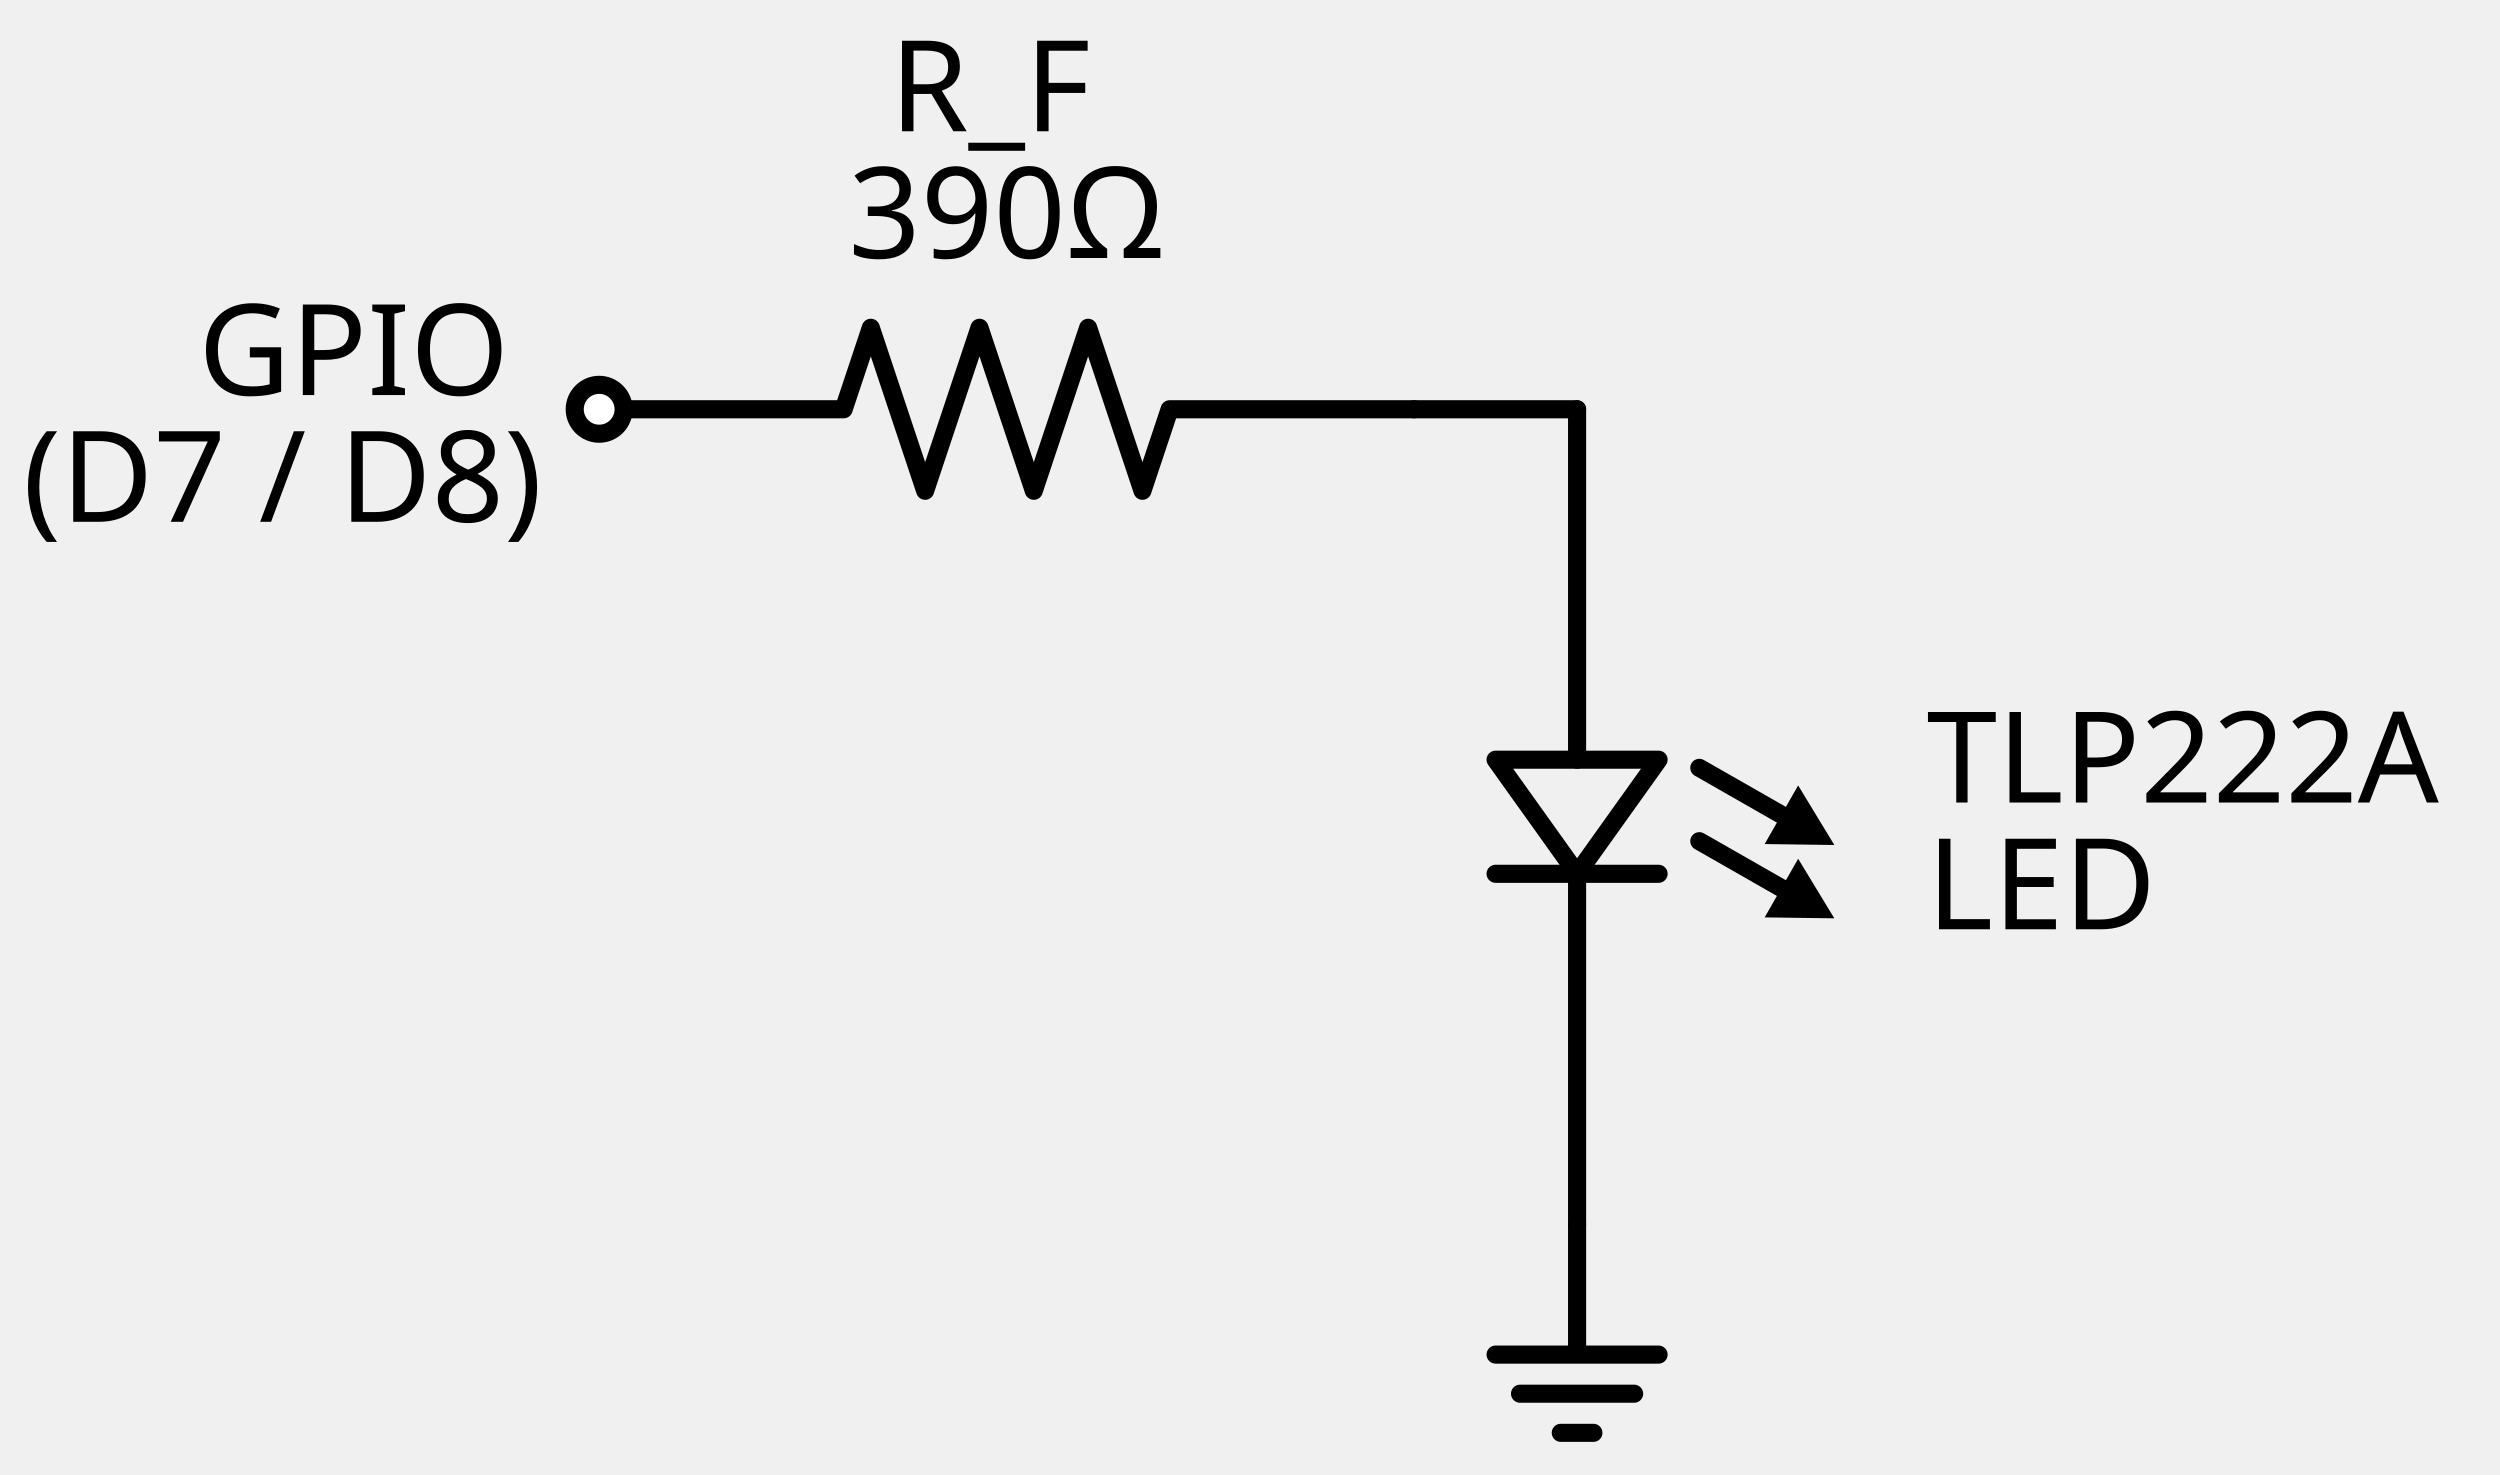
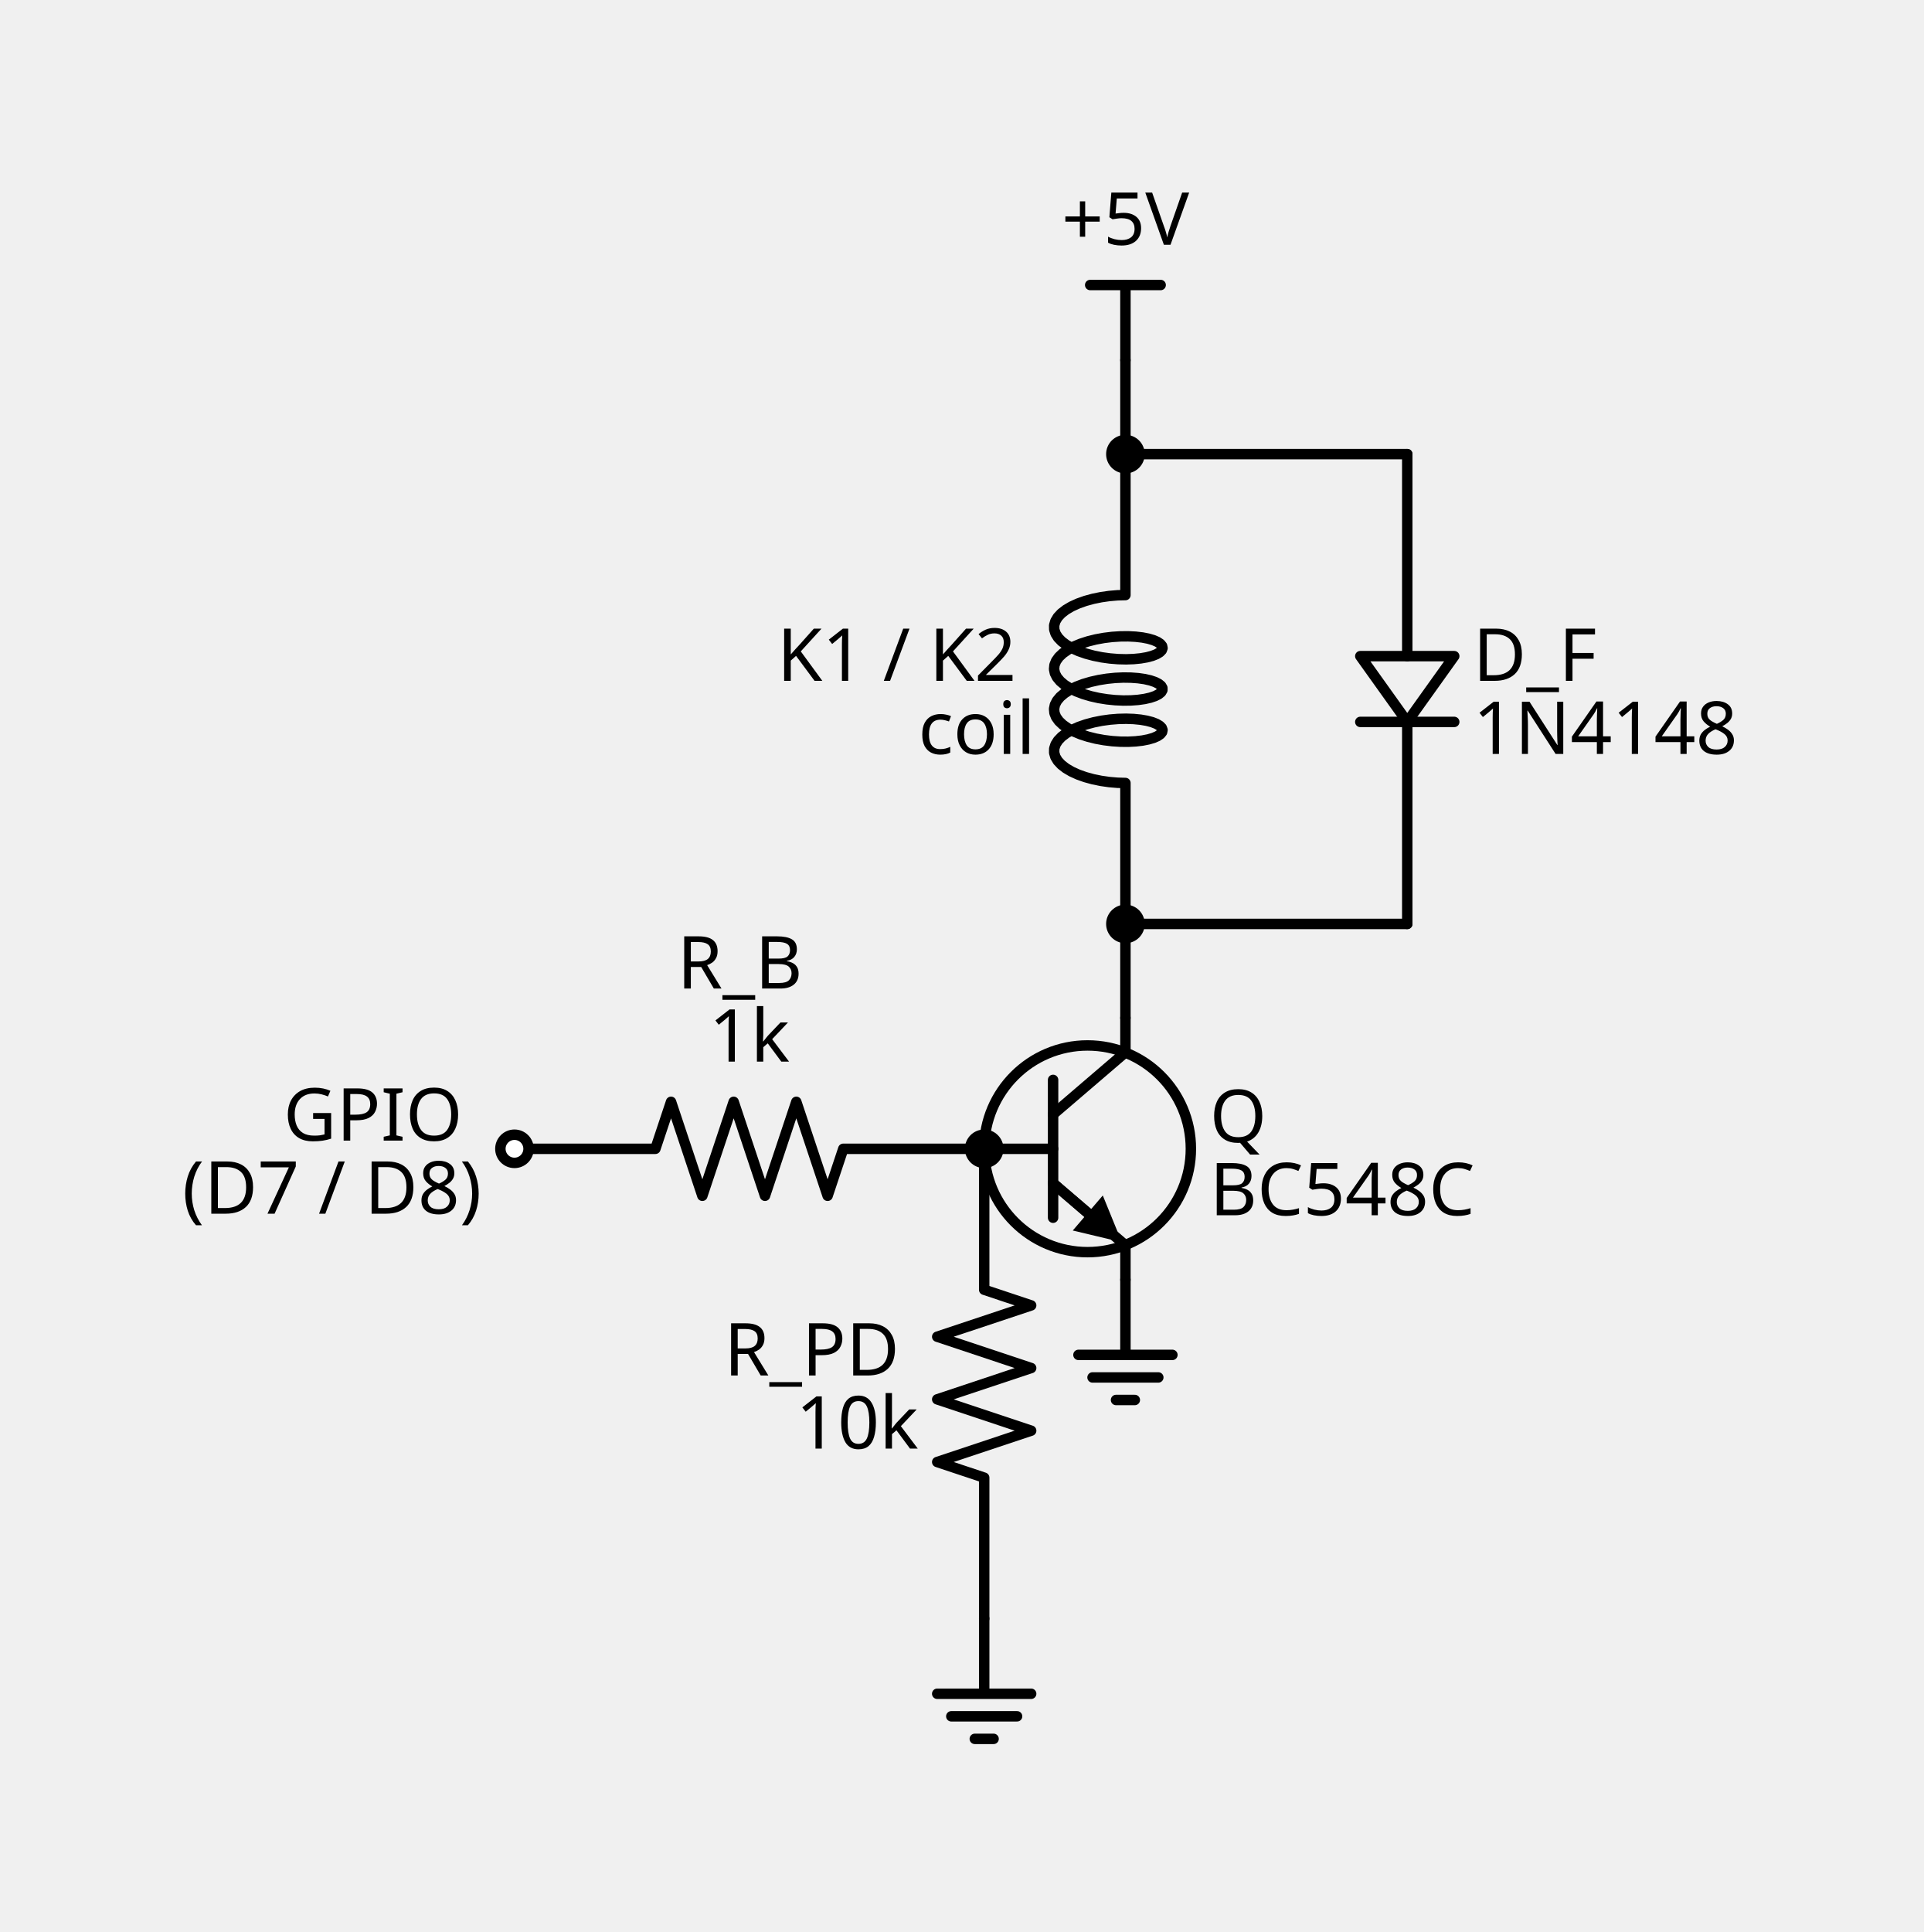
- <svg xmlns="http://www.w3.org/2000/svg" xml:lang="en" height="162.84pt" width="276.098pt" viewBox="-66.172 -45.2 276.098 162.84" style="background-color:white;">
-   <polygon points="117,38.7 108,51.3 99,38.7 " style="stroke:black;fill:none;stroke-width:2.0;stroke-dasharray:-;stroke-linecap:round;stroke-linejoin:round;" />
+ <svg xmlns="http://www.w3.org/2000/svg" xml:lang="en" height="370.12pt" width="368.54pt" viewBox="-98.572 -220.08 368.54 370.12" style="background-color:white;">
+   <circle cx="109.8" cy="-0" r="19.8" style="stroke:black;fill:none;stroke-width:2.0;stroke-dasharray:-;" />
+   <polygon points="180.06,-94.38 171.06,-81.78 162.06,-94.38 " style="stroke:black;fill:none;stroke-width:2.0;stroke-dasharray:-;stroke-linecap:round;stroke-linejoin:round;" />
  <path d="M 0.0,-0.0 L 27,-0 L 30,-9 L 36,9 L 42,-9 L 48,9 L 54,-9 L 60,9 L 63,-0 L 90,-0" style="stroke:black;fill:none;stroke-width:2.0;stroke-dasharray:-;stroke-linecap:round;stroke-linejoin:round;" />
-   <path d="M 90.0,-0.0 L 99,-0 L 108,-0" style="stroke:black;fill:none;stroke-width:2.0;stroke-dasharray:-;stroke-linecap:round;stroke-linejoin:round;" />
-   <path d="M 108.0,-0.0 L 108,38.7 M 117,51.3 L 99,51.3 M 108,51.3 L 108,90" style="stroke:black;fill:none;stroke-width:2.0;stroke-dasharray:-;stroke-linecap:round;stroke-linejoin:round;" />
-   <path d="M 121.5,47.7 L 130.999,53.128" style="stroke:black;fill:none;stroke-width:2.0;stroke-dasharray:-;stroke-linecap:round;stroke-linejoin:round;" />
-   <path d="M 135.514 55.708 L 129.57 55.628 L 132.428 50.627 Z" style="stroke:black;fill:black;stroke-linecap:butt;stroke-linejoin:miter;" />
-   <path d="M 121.5,39.6 L 130.999,45.028" style="stroke:black;fill:none;stroke-width:2.0;stroke-dasharray:-;stroke-linecap:round;stroke-linejoin:round;" />
-   <path d="M 135.514 47.608 L 129.57 47.528 L 132.428 42.527 Z" style="stroke:black;fill:black;stroke-linecap:butt;stroke-linejoin:miter;" />
-   <path d="M 108,90.0 L 108,104.4 L 99,104.4 L 117,104.4 M 101.7,108.72 L 114.3,108.72 M 106.2,113.04 L 109.8,113.04" style="stroke:black;fill:none;stroke-width:2.0;stroke-dasharray:-;stroke-linecap:round;stroke-linejoin:round;" />
+   <path d="M 90.0,-0.0 L 103.2,-0" style="stroke:black;fill:none;stroke-width:2.0;stroke-dasharray:-;stroke-linecap:round;stroke-linejoin:round;" />
+   <path d="M 103.2,-13.2 L 103.2,13.2" style="stroke:black;fill:none;stroke-width:2.0;stroke-dasharray:-;stroke-linecap:round;stroke-linejoin:round;" />
+   <path d="M 103.2,-6.6 L 117.06,-18.48 L 117.06,-25.08" style="stroke:black;fill:none;stroke-width:2.0;stroke-dasharray:-;stroke-linecap:round;stroke-linejoin:round;" />
+   <path d="M 103.2,6.6 L 117.06,18.48 L 117.06,25.08" style="stroke:black;fill:none;stroke-width:2.0;stroke-dasharray:-;stroke-linecap:round;stroke-linejoin:round;" />
+   <path d="M 103.2,6.6 L 110.227,12.623" style="stroke:black;fill:none;stroke-width:2.0;stroke-dasharray:-;stroke-linecap:round;stroke-linejoin:round;" />
+   <path d="M 115.541 17.178 L 107.884 15.356 L 112.57 9.89 Z" style="stroke:black;fill:black;stroke-linecap:butt;stroke-linejoin:miter;" />
+   <path d="M 90.0,-0.0 L 90,27 L 99,30 L 81,36 L 99,42 L 81,48 L 99,54 L 81,60 L 90,63 L 90,90" style="stroke:black;fill:none;stroke-width:2.0;stroke-dasharray:-;stroke-linecap:round;stroke-linejoin:round;" />
+   <path d="M 90,90.0 L 90,104.4 L 81,104.4 L 99,104.4 M 83.7,108.72 L 96.3,108.72 M 88.2,113.04 L 91.8,113.04" style="stroke:black;fill:none;stroke-width:2.0;stroke-dasharray:-;stroke-linecap:round;stroke-linejoin:round;" />
+   <path d="M 117.06,25.08 L 117.06,39.48 L 108.06,39.48 L 126.06,39.48 M 110.76,43.8 L 123.36,43.8 M 115.26,48.12 L 118.86,48.12" style="stroke:black;fill:none;stroke-width:2.0;stroke-dasharray:-;stroke-linecap:round;stroke-linejoin:round;" />
+   <path d="M 117.06,-25.08 L 117.06,-34.08 L 117.06,-43.08" style="stroke:black;fill:none;stroke-width:2.0;stroke-dasharray:-;stroke-linecap:round;stroke-linejoin:round;" />
+   <path d="M 117.06,-43.08 L 117.06,-70.08 L 115.53,-70.124 L 113.959,-70.259 L 112.385,-70.485 L 110.842,-70.802 L 109.367,-71.207 L 107.994,-71.695 L 106.754,-72.259 L 105.675,-72.891 L 104.784,-73.58 L 104.099,-74.315 L 103.637,-75.084 L 103.409,-75.872 L 103.42,-76.667 L 103.669,-77.454 L 104.151,-78.22 L 104.854,-78.952 L 105.764,-79.636 L 106.857,-80.262 L 108.11,-80.82 L 109.494,-81.301 L 110.976,-81.698 L 112.523,-82.008 L 114.099,-82.226 L 115.667,-82.352 L 117.192,-82.389 L 118.638,-82.338 L 119.973,-82.207 L 121.164,-82.002 L 122.186,-81.733 L 123.013,-81.41 L 123.629,-81.044 L 124.017,-80.65 L 124.169,-80.24 L 124.082,-79.828 L 123.758,-79.427 L 123.204,-79.053 L 122.433,-78.717 L 121.462,-78.432 L 120.315,-78.208 L 119.017,-78.056 L 117.598,-77.983 L 116.092,-77.995 L 114.532,-78.096 L 112.954,-78.289 L 111.396,-78.574 L 109.892,-78.947 L 108.478,-79.406 L 107.186,-79.943 L 106.046,-80.552 L 105.084,-81.221 L 104.322,-81.941 L 103.778,-82.699 L 103.464,-83.482 L 103.388,-84.276 L 103.551,-85.067 L 103.95,-85.843 L 104.574,-86.588 L 105.411,-87.291 L 106.441,-87.94 L 107.639,-88.523 L 108.979,-89.033 L 110.429,-89.461 L 111.957,-89.803 L 113.526,-90.054 L 115.102,-90.214 L 116.646,-90.283 L 118.125,-90.263 L 119.503,-90.161 L 120.75,-89.982 L 121.836,-89.735 L 122.737,-89.43 L 123.431,-89.078 L 123.903,-88.693 L 124.142,-88.287 L 124.142,-87.873 L 123.903,-87.467 L 123.431,-87.082 L 122.737,-86.73 L 121.836,-86.425 L 120.75,-86.178 L 119.503,-85.999 L 118.125,-85.897 L 116.646,-85.877 L 115.102,-85.946 L 113.526,-86.106 L 111.957,-86.357 L 110.429,-86.699 L 108.979,-87.127 L 107.639,-87.637 L 106.441,-88.22 L 105.411,-88.869 L 104.574,-89.572 L 103.95,-90.317 L 103.551,-91.093 L 103.388,-91.884 L 103.464,-92.678 L 103.778,-93.461 L 104.322,-94.219 L 105.084,-94.939 L 106.046,-95.608 L 107.186,-96.217 L 108.478,-96.754 L 109.892,-97.213 L 111.396,-97.586 L 112.954,-97.871 L 114.532,-98.064 L 116.092,-98.165 L 117.598,-98.177 L 119.017,-98.104 L 120.315,-97.952 L 121.462,-97.728 L 122.433,-97.443 L 123.204,-97.107 L 123.758,-96.733 L 124.082,-96.332 L 124.169,-95.92 L 124.017,-95.51 L 123.629,-95.116 L 123.013,-94.75 L 122.186,-94.427 L 121.164,-94.158 L 119.973,-93.953 L 118.638,-93.822 L 117.192,-93.771 L 115.667,-93.808 L 114.099,-93.934 L 112.523,-94.152 L 110.976,-94.462 L 109.494,-94.859 L 108.11,-95.34 L 106.857,-95.898 L 105.764,-96.524 L 104.854,-97.208 L 104.151,-97.94 L 103.669,-98.706 L 103.42,-99.493 L 103.409,-100.288 L 103.637,-101.076 L 104.099,-101.845 L 104.784,-102.58 L 105.675,-103.269 L 106.754,-103.901 L 107.994,-104.465 L 109.367,-104.953 L 110.842,-105.358 L 112.385,-105.675 L 113.959,-105.901 L 115.53,-106.036 L 117.06,-106.08 L 117.06,-133.08" style="stroke:black;fill:none;stroke-width:2.0;stroke-dasharray:-;stroke-linecap:round;stroke-linejoin:round;" />
+   <path d="M 117.06,-133.08 L 117.06,-142.08 L 117.06,-151.08" style="stroke:black;fill:none;stroke-width:2.0;stroke-dasharray:-;stroke-linecap:round;stroke-linejoin:round;" />
+   <path d="M 117.06,-151.08 L 117.06,-165.48" style="stroke:black;fill:none;stroke-width:2.0;stroke-dasharray:-;stroke-linecap:round;stroke-linejoin:round;" />
+   <path d="M 117.06,-165.48 L 110.31,-165.48" style="stroke:black;fill:none;stroke-width:2.0;stroke-dasharray:-;stroke-linecap:round;stroke-linejoin:round;" />
+   <path d="M 117.06,-165.48 L 123.81,-165.48" style="stroke:black;fill:none;stroke-width:2.0;stroke-dasharray:-;stroke-linecap:round;stroke-linejoin:round;" />
+   <path d="M 117.06,-43.08 L 144.06,-43.08 L 171.06,-43.08" style="stroke:black;fill:none;stroke-width:2.0;stroke-dasharray:-;stroke-linecap:round;stroke-linejoin:round;" />
+   <path d="M 171.06,-43.08 L 171.06,-81.78 M 180.06,-81.78 L 162.06,-81.78 M 171.06,-94.38 L 171.06,-133.08" style="stroke:black;fill:none;stroke-width:2.0;stroke-dasharray:-;stroke-linecap:round;stroke-linejoin:round;" />
+   <path d="M 171.06,-133.08 L 144.06,-133.08 L 117.06,-133.08" style="stroke:black;fill:none;stroke-width:2.0;stroke-dasharray:-;stroke-linecap:round;stroke-linejoin:round;" />
  <text x="45.0" y="-40.6" dominant-baseline="ideographic" fill="black" font-size="14.0" font-family="sans" text-anchor="middle">
-     <tspan x="45.0" dy="14.0">R_F</tspan>
-     <tspan x="45.0" dy="14.0">390Ω</tspan>
+     <tspan x="45.0" dy="14.0">R_B</tspan>
+     <tspan x="45.0" dy="14.0">1k</tspan>
  </text>
-   <text x="146.61" y="24" dominant-baseline="central" fill="black" font-size="14.0" font-family="sans" text-anchor="start">
-     <tspan x="146.61" dy="14.0">TLP222A</tspan>
-     <tspan x="146.61" dy="14.0">LED</tspan>
+   <text x="133.2" y="-20.7" dominant-baseline="central" fill="black" font-size="14.0" font-family="sans" text-anchor="start">
+     <tspan x="133.2" dy="14.0">Q</tspan>
+     <tspan x="133.2" dy="14.0">BC548C</tspan>
+   </text>
+   <text x="77.4" y="24.0" dominant-baseline="central" fill="black" font-size="14.0" font-family="sans" text-anchor="end">
+     <tspan x="77.4" dy="14.0">R_PD</tspan>
+     <tspan x="77.4" dy="14.0">10k</tspan>
+   </text>
+   <text x="99.788" y="-109.08" dominant-baseline="central" fill="black" font-size="14.0" font-family="sans" text-anchor="end">
+     <tspan x="99.788" dy="14.0">K1 / K2</tspan>
+     <tspan x="99.788" dy="14.0">coil</tspan>
+   </text>
+   <text x="117.06" y="-183.08" dominant-baseline="ideographic" fill="black" font-size="14.0" font-family="sans" text-anchor="middle">
+     <tspan x="117.06" dy="14.0">+5V</tspan>
+   </text>
+   <text x="183.66" y="-109.08" dominant-baseline="central" fill="black" font-size="14.0" font-family="sans" text-anchor="start">
+     <tspan x="183.66" dy="14.0">D_F</tspan>
+     <tspan x="183.66" dy="14.0">1N4148</tspan>
  </text>
  <circle cx="0" cy="-0" r="2.7" style="stroke:black;fill:white;stroke-width:2.0;stroke-dasharray:-;" />
  <text x="-6.3" y="-21.0" dominant-baseline="central" fill="black" font-size="14.0" font-family="sans" text-anchor="end">
    <tspan x="-6.3" dy="14.0">GPIO</tspan>
    <tspan x="-6.3" dy="14.0">(D7 / D8)</tspan>
  </text>
+   <circle cx="90" cy="-0" r="2.7" style="stroke:black;fill:black;stroke-width:2.0;stroke-dasharray:-;" />
+   <circle cx="117.06" cy="-43.08" r="2.7" style="stroke:black;fill:black;stroke-width:2.0;stroke-dasharray:-;" />
+   <circle cx="117.06" cy="-133.08" r="2.7" style="stroke:black;fill:black;stroke-width:2.0;stroke-dasharray:-;" />
</svg>
